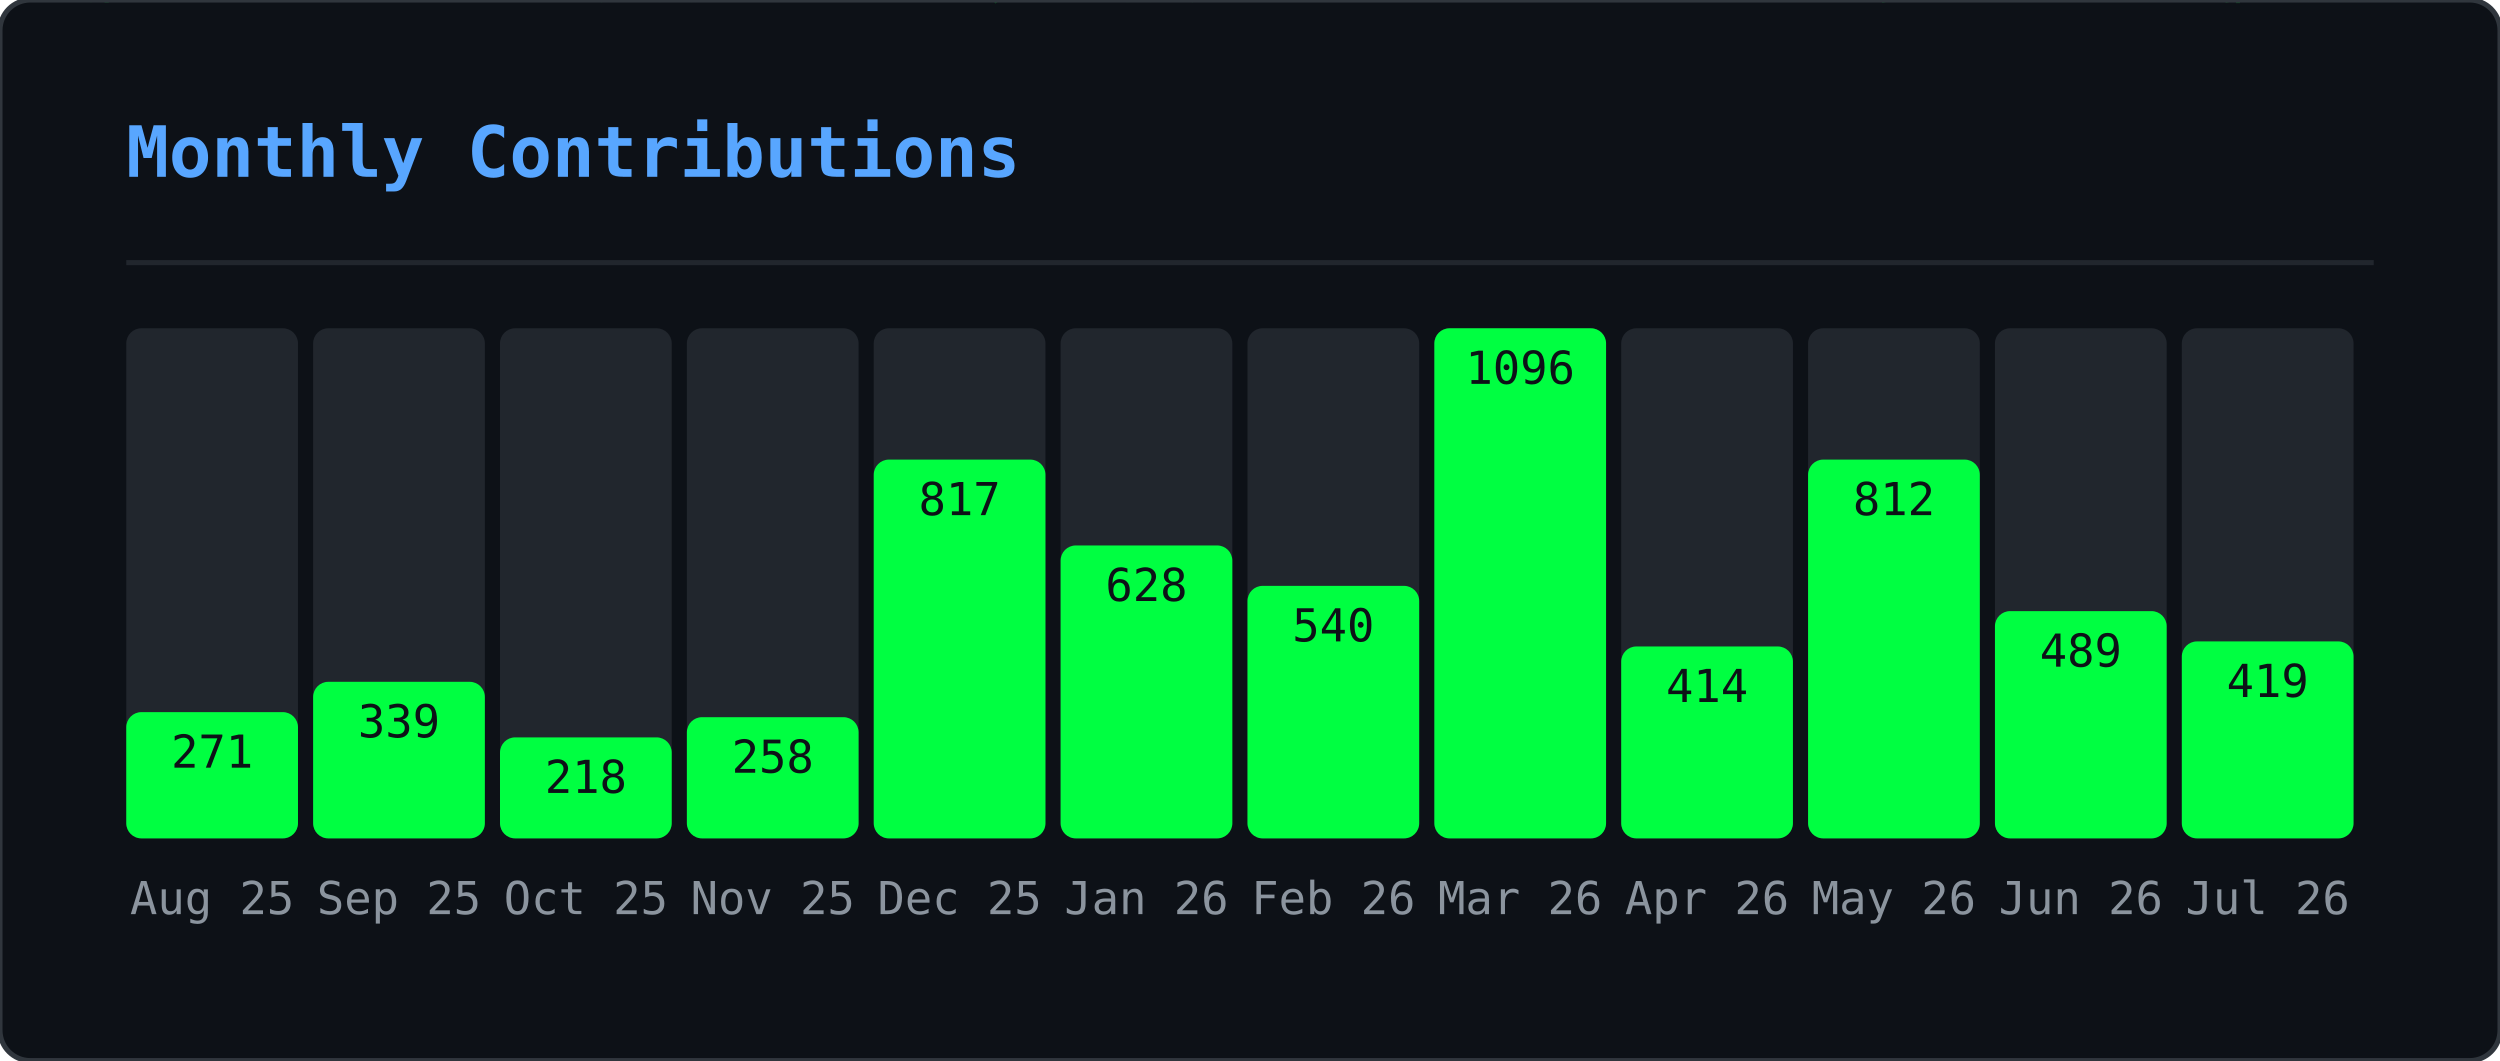
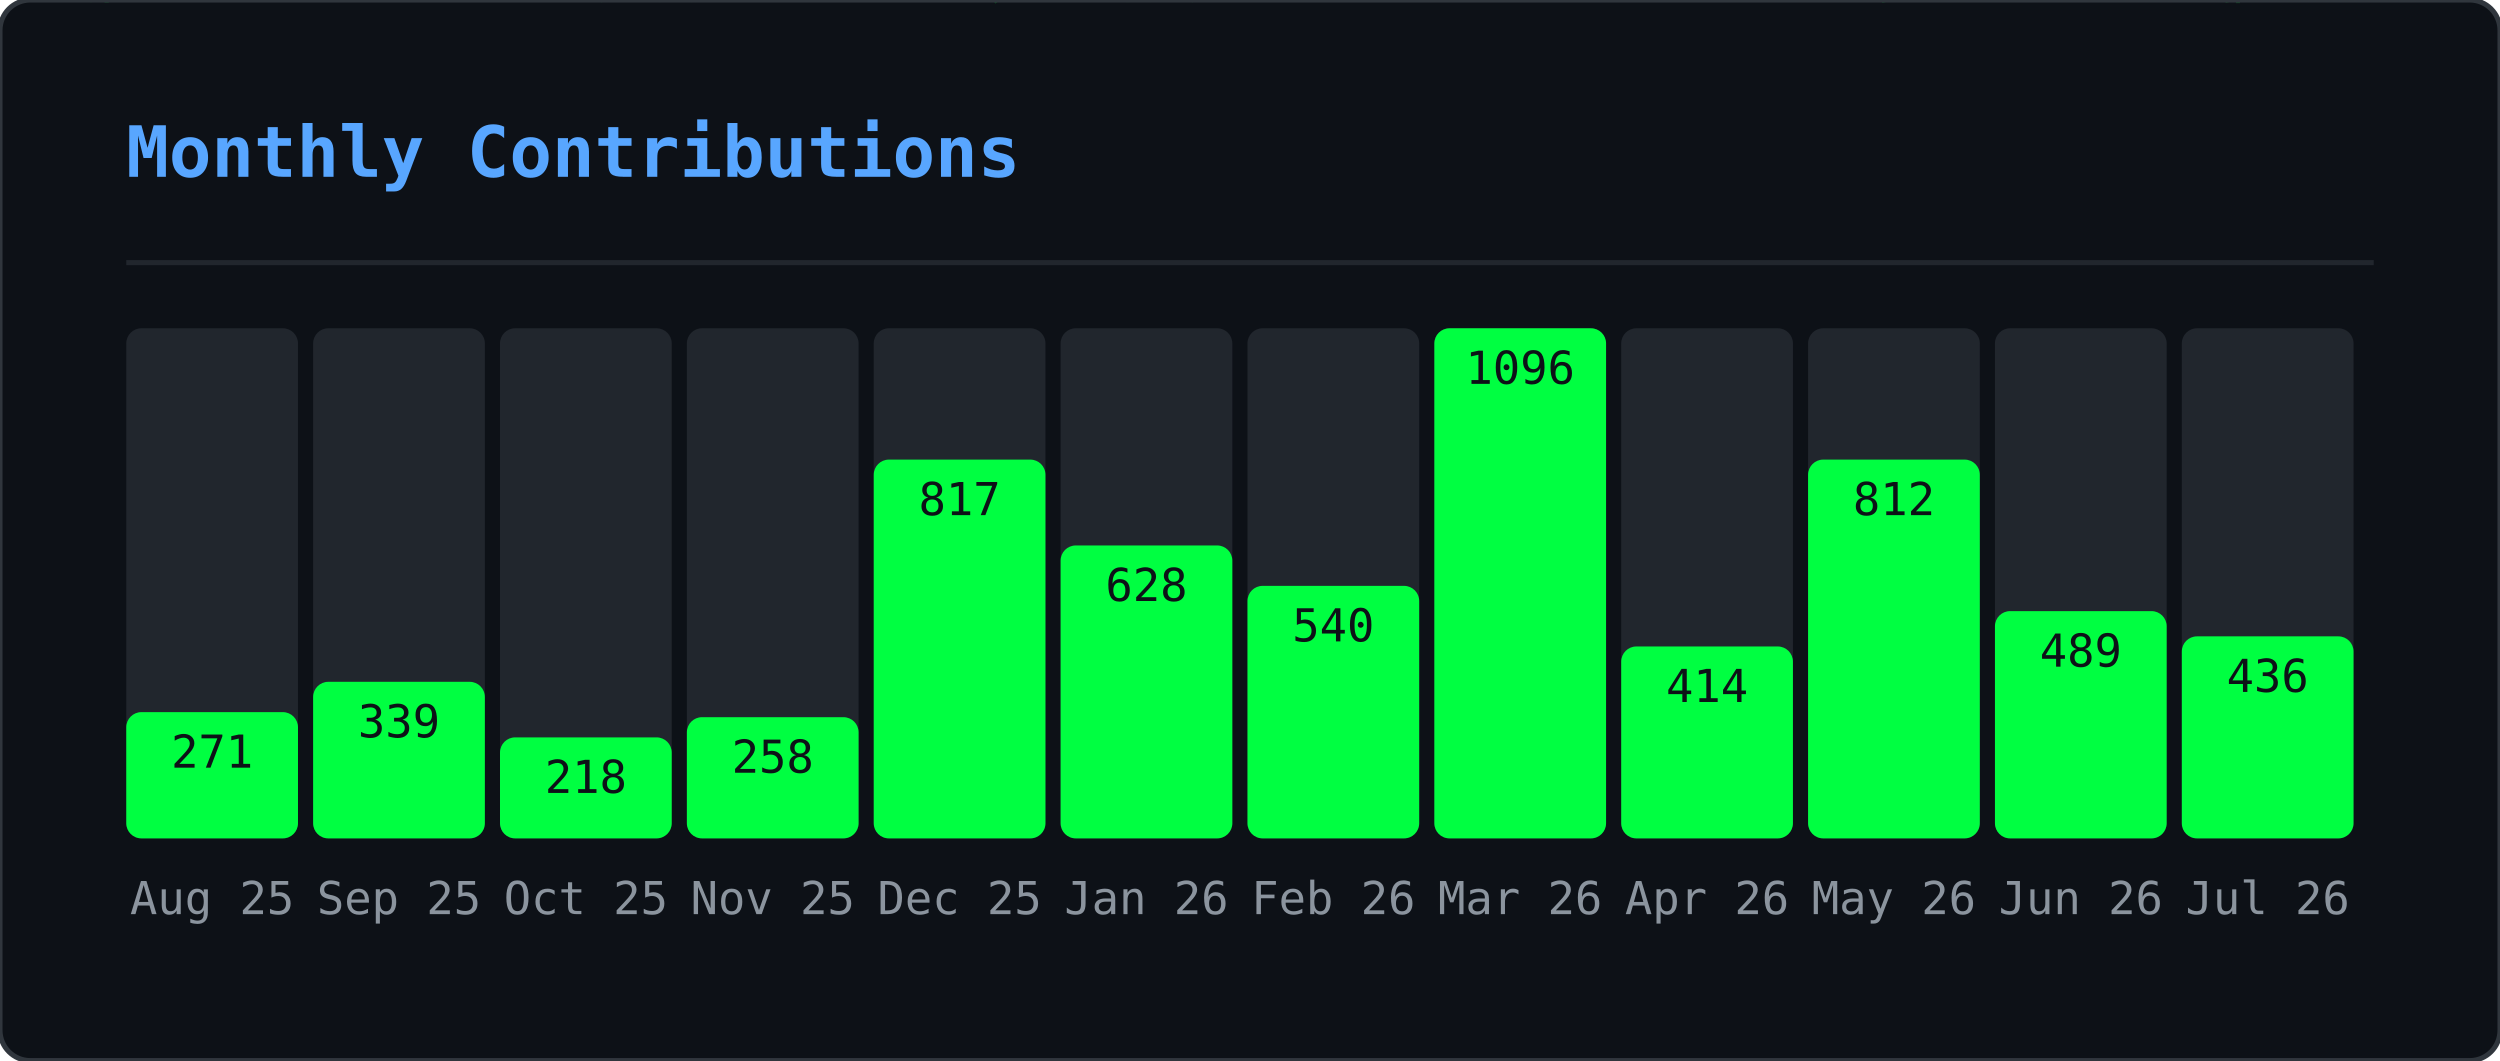
<svg xmlns="http://www.w3.org/2000/svg" width="495" height="210" viewBox="0 0 495 210">
  <defs>
    <clipPath id="gmo-clip">
      <rect width="495" height="210" rx="6" />
    </clipPath>
  </defs>
  <rect width="495" height="210" rx="6" fill="#0d1117" />
  <g clip-path="url(#gmo-clip)">
    <g opacity="0.22">
      <style>@keyframes gmo0{from{transform:translateY(-46px)}to{transform:translateY(224px)}}@keyframes gmo1{from{transform:translateY(-46px)}to{transform:translateY(224px)}}@keyframes gmo2{from{transform:translateY(-46px)}to{transform:translateY(224px)}}@keyframes gmo3{from{transform:translateY(-46px)}to{transform:translateY(224px)}}@keyframes gmo4{from{transform:translateY(-46px)}to{transform:translateY(224px)}}@keyframes gmo5{from{transform:translateY(-46px)}to{transform:translateY(224px)}}@keyframes gmo6{from{transform:translateY(-46px)}to{transform:translateY(224px)}}@keyframes gmo7{from{transform:translateY(-46px)}to{transform:translateY(224px)}}@keyframes gmo8{from{transform:translateY(-46px)}to{transform:translateY(224px)}}@keyframes gmo9{from{transform:translateY(-46px)}to{transform:translateY(224px)}}@keyframes gmo10{from{transform:translateY(-46px)}to{transform:translateY(224px)}}@keyframes gmo11{from{transform:translateY(-46px)}to{transform:translateY(224px)}}@keyframes gmo12{from{transform:translateY(-46px)}to{transform:translateY(224px)}}@keyframes gmo13{from{transform:translateY(-46px)}to{transform:translateY(224px)}}@keyframes gmo14{from{transform:translateY(-46px)}to{transform:translateY(224px)}}@keyframes gmo15{from{transform:translateY(-46px)}to{transform:translateY(224px)}}@keyframes gmo16{from{transform:translateY(-46px)}to{transform:translateY(224px)}}@keyframes gmo17{from{transform:translateY(-46px)}to{transform:translateY(224px)}}@keyframes gmo18{from{transform:translateY(-46px)}to{transform:translateY(224px)}}@keyframes gmo19{from{transform:translateY(-46px)}to{transform:translateY(224px)}}@keyframes gmo20{from{transform:translateY(-46px)}to{transform:translateY(224px)}}@keyframes gmo21{from{transform:translateY(-46px)}to{transform:translateY(224px)}}@keyframes gmo22{from{transform:translateY(-46px)}to{transform:translateY(224px)}}@keyframes gmo23{from{transform:translateY(-46px)}to{transform:translateY(224px)}}@keyframes gmo24{from{transform:translateY(-46px)}to{transform:translateY(224px)}}@keyframes gmo25{from{transform:translateY(-46px)}to{transform:translateY(224px)}}@keyframes gmo26{from{transform:translateY(-46px)}to{transform:translateY(224px)}}@keyframes gmo27{from{transform:translateY(-46px)}to{transform:translateY(224px)}}@keyframes gmo28{from{transform:translateY(-46px)}to{transform:translateY(224px)}}@keyframes gmo29{from{transform:translateY(-46px)}to{transform:translateY(224px)}}@keyframes gmo30{from{transform:translateY(-46px)}to{transform:translateY(224px)}}@keyframes gmo31{from{transform:translateY(-46px)}to{transform:translateY(224px)}}@keyframes gmo32{from{transform:translateY(-46px)}to{transform:translateY(224px)}}@keyframes gmo33{from{transform:translateY(-46px)}to{transform:translateY(224px)}}@keyframes gmo34{from{transform:translateY(-46px)}to{transform:translateY(224px)}}@keyframes gmo35{from{transform:translateY(-46px)}to{transform:translateY(224px)}}@keyframes gmo36{from{transform:translateY(-46px)}to{transform:translateY(224px)}}@keyframes gmo37{from{transform:translateY(-46px)}to{transform:translateY(224px)}}</style>
      <g style="animation:gmo0 3.17s linear infinite;animation-delay:-1.98s">
        <text x="347" y="0" font-family="monospace" font-size="12" fill="#00ff41">ｵ</text>
        <text x="347" y="-14" font-family="monospace" font-size="12" fill="#00ff41" opacity="0.75">ｹ</text>
        <text x="347" y="-28" font-family="monospace" font-size="12" fill="#00ff41" opacity="0.50">ﾙ</text>
        <text x="347" y="-42" font-family="monospace" font-size="12" fill="#00ff41" opacity="0.25">ﾝ</text>
      </g>
      <g style="animation:gmo1 2.45s linear infinite;animation-delay:-0.88s">
        <text x="370" y="0" font-family="monospace" font-size="12" fill="#00ff41">ｬ</text>
        <text x="370" y="-14" font-family="monospace" font-size="12" fill="#00ff41" opacity="0.75">ﾈ</text>
        <text x="370" y="-28" font-family="monospace" font-size="12" fill="#00ff41" opacity="0.50">ｪ</text>
        <text x="370" y="-42" font-family="monospace" font-size="12" fill="#00ff41" opacity="0.25">ﾒ</text>
      </g>
      <g style="animation:gmo2 1.54s linear infinite;animation-delay:-0.38s">
        <text x="143" y="0" font-family="monospace" font-size="12" fill="#00ff41">ｼ</text>
        <text x="143" y="-14" font-family="monospace" font-size="12" fill="#00ff41" opacity="0.75">ﾆ</text>
        <text x="143" y="-28" font-family="monospace" font-size="12" fill="#00ff41" opacity="0.50">ﾃ</text>
        <text x="143" y="-42" font-family="monospace" font-size="12" fill="#00ff41" opacity="0.25">ﾍ</text>
      </g>
      <g style="animation:gmo3 1.56s linear infinite;animation-delay:-0.33s">
        <text x="195" y="0" font-family="monospace" font-size="12" fill="#00ff41">ｯ</text>
        <text x="195" y="-14" font-family="monospace" font-size="12" fill="#00ff41" opacity="0.75">ﾃ</text>
        <text x="195" y="-28" font-family="monospace" font-size="12" fill="#00ff41" opacity="0.50">0</text>
        <text x="195" y="-42" font-family="monospace" font-size="12" fill="#00ff41" opacity="0.25">ﾐ</text>
      </g>
      <g style="animation:gmo4 2.69s linear infinite;animation-delay:-1.17s">
        <text x="23" y="0" font-family="monospace" font-size="12" fill="#00ff41">ｾ</text>
        <text x="23" y="-14" font-family="monospace" font-size="12" fill="#00ff41" opacity="0.75">3</text>
        <text x="23" y="-28" font-family="monospace" font-size="12" fill="#00ff41" opacity="0.50">ﾔ</text>
        <text x="23" y="-42" font-family="monospace" font-size="12" fill="#00ff41" opacity="0.25">ｭ</text>
      </g>
      <g style="animation:gmo5 1.52s linear infinite;animation-delay:-0.85s">
        <text x="277" y="0" font-family="monospace" font-size="12" fill="#00ff41">ｪ</text>
        <text x="277" y="-14" font-family="monospace" font-size="12" fill="#00ff41" opacity="0.75">ﾕ</text>
        <text x="277" y="-28" font-family="monospace" font-size="12" fill="#00ff41" opacity="0.50">5</text>
        <text x="277" y="-42" font-family="monospace" font-size="12" fill="#00ff41" opacity="0.25">ﾁ</text>
      </g>
      <g style="animation:gmo6 1.74s linear infinite;animation-delay:-1.14s">
        <text x="456" y="0" font-family="monospace" font-size="12" fill="#00ff41">0</text>
        <text x="456" y="-14" font-family="monospace" font-size="12" fill="#00ff41" opacity="0.75">ｬ</text>
        <text x="456" y="-28" font-family="monospace" font-size="12" fill="#00ff41" opacity="0.50">ﾗ</text>
        <text x="456" y="-42" font-family="monospace" font-size="12" fill="#00ff41" opacity="0.25">ｭ</text>
      </g>
      <g style="animation:gmo7 3.18s linear infinite;animation-delay:-3.10s">
        <text x="60" y="0" font-family="monospace" font-size="12" fill="#00ff41">9</text>
        <text x="60" y="-14" font-family="monospace" font-size="12" fill="#00ff41" opacity="0.75">ｿ</text>
        <text x="60" y="-28" font-family="monospace" font-size="12" fill="#00ff41" opacity="0.50">1</text>
        <text x="60" y="-42" font-family="monospace" font-size="12" fill="#00ff41" opacity="0.25">ﾔ</text>
      </g>
      <g style="animation:gmo8 2.71s linear infinite;animation-delay:-1.03s">
        <text x="250" y="0" font-family="monospace" font-size="12" fill="#00ff41">ﾆ</text>
        <text x="250" y="-14" font-family="monospace" font-size="12" fill="#00ff41" opacity="0.75">ｳ</text>
        <text x="250" y="-28" font-family="monospace" font-size="12" fill="#00ff41" opacity="0.50">ﾔ</text>
        <text x="250" y="-42" font-family="monospace" font-size="12" fill="#00ff41" opacity="0.25">ｶ</text>
      </g>
      <g style="animation:gmo9 2.04s linear infinite;animation-delay:-2.01s">
        <text x="69" y="0" font-family="monospace" font-size="12" fill="#00ff41">ﾑ</text>
        <text x="69" y="-14" font-family="monospace" font-size="12" fill="#00ff41" opacity="0.75">0</text>
        <text x="69" y="-28" font-family="monospace" font-size="12" fill="#00ff41" opacity="0.50">ﾜ</text>
        <text x="69" y="-42" font-family="monospace" font-size="12" fill="#00ff41" opacity="0.25">ｾ</text>
      </g>
      <g style="animation:gmo10 2.79s linear infinite;animation-delay:-1.46s">
        <text x="434" y="0" font-family="monospace" font-size="12" fill="#00ff41">ﾐ</text>
        <text x="434" y="-14" font-family="monospace" font-size="12" fill="#00ff41" opacity="0.75">ﾐ</text>
        <text x="434" y="-28" font-family="monospace" font-size="12" fill="#00ff41" opacity="0.50">ｨ</text>
        <text x="434" y="-42" font-family="monospace" font-size="12" fill="#00ff41" opacity="0.25">ｱ</text>
      </g>
      <g style="animation:gmo11 2.20s linear infinite;animation-delay:-1.15s">
        <text x="128" y="0" font-family="monospace" font-size="12" fill="#00ff41">ﾔ</text>
        <text x="128" y="-14" font-family="monospace" font-size="12" fill="#00ff41" opacity="0.75">ﾈ</text>
        <text x="128" y="-28" font-family="monospace" font-size="12" fill="#00ff41" opacity="0.50">ｺ</text>
        <text x="128" y="-42" font-family="monospace" font-size="12" fill="#00ff41" opacity="0.25">ﾏ</text>
      </g>
      <g style="animation:gmo12 1.68s linear infinite;animation-delay:-0.15s">
        <text x="16" y="0" font-family="monospace" font-size="12" fill="#00ff41">ｦ</text>
        <text x="16" y="-14" font-family="monospace" font-size="12" fill="#00ff41" opacity="0.75">ｹ</text>
        <text x="16" y="-28" font-family="monospace" font-size="12" fill="#00ff41" opacity="0.50">9</text>
        <text x="16" y="-42" font-family="monospace" font-size="12" fill="#00ff41" opacity="0.25">ﾂ</text>
      </g>
      <g style="animation:gmo13 2.59s linear infinite;animation-delay:-1.86s">
        <text x="211" y="0" font-family="monospace" font-size="12" fill="#00ff41">6</text>
        <text x="211" y="-14" font-family="monospace" font-size="12" fill="#00ff41" opacity="0.75">7</text>
        <text x="211" y="-28" font-family="monospace" font-size="12" fill="#00ff41" opacity="0.50">3</text>
        <text x="211" y="-42" font-family="monospace" font-size="12" fill="#00ff41" opacity="0.25">ｹ</text>
      </g>
      <g style="animation:gmo14 2.60s linear infinite;animation-delay:-0.65s">
        <text x="346" y="0" font-family="monospace" font-size="12" fill="#00ff41">ｶ</text>
        <text x="346" y="-14" font-family="monospace" font-size="12" fill="#00ff41" opacity="0.75">3</text>
        <text x="346" y="-28" font-family="monospace" font-size="12" fill="#00ff41" opacity="0.50">ｮ</text>
        <text x="346" y="-42" font-family="monospace" font-size="12" fill="#00ff41" opacity="0.25">ｼ</text>
      </g>
      <g style="animation:gmo15 2.37s linear infinite;animation-delay:-0.49s">
        <text x="70" y="0" font-family="monospace" font-size="12" fill="#00ff41">7</text>
        <text x="70" y="-14" font-family="monospace" font-size="12" fill="#00ff41" opacity="0.75">0</text>
        <text x="70" y="-28" font-family="monospace" font-size="12" fill="#00ff41" opacity="0.50">ﾊ</text>
        <text x="70" y="-42" font-family="monospace" font-size="12" fill="#00ff41" opacity="0.25">ﾔ</text>
      </g>
      <g style="animation:gmo16 1.89s linear infinite;animation-delay:-0.64s">
        <text x="421" y="0" font-family="monospace" font-size="12" fill="#00ff41">ﾁ</text>
        <text x="421" y="-14" font-family="monospace" font-size="12" fill="#00ff41" opacity="0.75">8</text>
        <text x="421" y="-28" font-family="monospace" font-size="12" fill="#00ff41" opacity="0.50">ﾓ</text>
        <text x="421" y="-42" font-family="monospace" font-size="12" fill="#00ff41" opacity="0.25">ﾘ</text>
      </g>
      <g style="animation:gmo17 1.82s linear infinite;animation-delay:-0.95s">
        <text x="117" y="0" font-family="monospace" font-size="12" fill="#00ff41">ﾗ</text>
        <text x="117" y="-14" font-family="monospace" font-size="12" fill="#00ff41" opacity="0.75">ｴ</text>
        <text x="117" y="-28" font-family="monospace" font-size="12" fill="#00ff41" opacity="0.50">ｯ</text>
        <text x="117" y="-42" font-family="monospace" font-size="12" fill="#00ff41" opacity="0.25">ﾍ</text>
      </g>
      <g style="animation:gmo18 2.63s linear infinite;animation-delay:-1.87s">
        <text x="274" y="0" font-family="monospace" font-size="12" fill="#00ff41">ﾚ</text>
        <text x="274" y="-14" font-family="monospace" font-size="12" fill="#00ff41" opacity="0.75">ﾐ</text>
        <text x="274" y="-28" font-family="monospace" font-size="12" fill="#00ff41" opacity="0.50">ｶ</text>
        <text x="274" y="-42" font-family="monospace" font-size="12" fill="#00ff41" opacity="0.25">0</text>
      </g>
      <g style="animation:gmo19 2.65s linear infinite;animation-delay:-1.13s">
        <text x="438" y="0" font-family="monospace" font-size="12" fill="#00ff41">ｬ</text>
        <text x="438" y="-14" font-family="monospace" font-size="12" fill="#00ff41" opacity="0.75">ﾇ</text>
        <text x="438" y="-28" font-family="monospace" font-size="12" fill="#00ff41" opacity="0.50">ｶ</text>
        <text x="438" y="-42" font-family="monospace" font-size="12" fill="#00ff41" opacity="0.25">ﾖ</text>
      </g>
      <g style="animation:gmo20 2.58s linear infinite;animation-delay:-0.10s">
        <text x="220" y="0" font-family="monospace" font-size="12" fill="#00ff41">ｲ</text>
        <text x="220" y="-14" font-family="monospace" font-size="12" fill="#00ff41" opacity="0.75">ﾜ</text>
        <text x="220" y="-28" font-family="monospace" font-size="12" fill="#00ff41" opacity="0.50">8</text>
        <text x="220" y="-42" font-family="monospace" font-size="12" fill="#00ff41" opacity="0.25">ﾜ</text>
      </g>
      <g style="animation:gmo21 3.19s linear infinite;animation-delay:-2.81s">
        <text x="157" y="0" font-family="monospace" font-size="12" fill="#00ff41">ﾎ</text>
        <text x="157" y="-14" font-family="monospace" font-size="12" fill="#00ff41" opacity="0.75">ﾎ</text>
        <text x="157" y="-28" font-family="monospace" font-size="12" fill="#00ff41" opacity="0.50">ﾝ</text>
        <text x="157" y="-42" font-family="monospace" font-size="12" fill="#00ff41" opacity="0.25">ﾐ</text>
      </g>
      <g style="animation:gmo22 2.13s linear infinite;animation-delay:-1.11s">
        <text x="243" y="0" font-family="monospace" font-size="12" fill="#00ff41">6</text>
        <text x="243" y="-14" font-family="monospace" font-size="12" fill="#00ff41" opacity="0.75">ｧ</text>
        <text x="243" y="-28" font-family="monospace" font-size="12" fill="#00ff41" opacity="0.50">ﾕ</text>
        <text x="243" y="-42" font-family="monospace" font-size="12" fill="#00ff41" opacity="0.25">ﾛ</text>
      </g>
      <g style="animation:gmo23 2.82s linear infinite;animation-delay:-2.46s">
        <text x="136" y="0" font-family="monospace" font-size="12" fill="#00ff41">ｱ</text>
        <text x="136" y="-14" font-family="monospace" font-size="12" fill="#00ff41" opacity="0.75">3</text>
        <text x="136" y="-28" font-family="monospace" font-size="12" fill="#00ff41" opacity="0.50">5</text>
        <text x="136" y="-42" font-family="monospace" font-size="12" fill="#00ff41" opacity="0.25">ﾄ</text>
      </g>
      <g style="animation:gmo24 2.59s linear infinite;animation-delay:-1.04s">
        <text x="259" y="0" font-family="monospace" font-size="12" fill="#00ff41">8</text>
        <text x="259" y="-14" font-family="monospace" font-size="12" fill="#00ff41" opacity="0.75">ﾀ</text>
        <text x="259" y="-28" font-family="monospace" font-size="12" fill="#00ff41" opacity="0.50">ｻ</text>
        <text x="259" y="-42" font-family="monospace" font-size="12" fill="#00ff41" opacity="0.25">ﾘ</text>
      </g>
      <g style="animation:gmo25 3.12s linear infinite;animation-delay:-0.27s">
        <text x="233" y="0" font-family="monospace" font-size="12" fill="#00ff41">ｷ</text>
        <text x="233" y="-14" font-family="monospace" font-size="12" fill="#00ff41" opacity="0.75">ﾍ</text>
        <text x="233" y="-28" font-family="monospace" font-size="12" fill="#00ff41" opacity="0.50">ﾁ</text>
        <text x="233" y="-42" font-family="monospace" font-size="12" fill="#00ff41" opacity="0.25">ｪ</text>
      </g>
      <g style="animation:gmo26 2.75s linear infinite;animation-delay:-0.30s">
        <text x="382" y="0" font-family="monospace" font-size="12" fill="#00ff41">ｭ</text>
        <text x="382" y="-14" font-family="monospace" font-size="12" fill="#00ff41" opacity="0.75">3</text>
        <text x="382" y="-28" font-family="monospace" font-size="12" fill="#00ff41" opacity="0.50">ﾗ</text>
        <text x="382" y="-42" font-family="monospace" font-size="12" fill="#00ff41" opacity="0.25">ﾂ</text>
      </g>
      <g style="animation:gmo27 2.43s linear infinite;animation-delay:-0.93s">
        <text x="135" y="0" font-family="monospace" font-size="12" fill="#00ff41">ﾌ</text>
        <text x="135" y="-14" font-family="monospace" font-size="12" fill="#00ff41" opacity="0.75">ﾀ</text>
        <text x="135" y="-28" font-family="monospace" font-size="12" fill="#00ff41" opacity="0.50">ｩ</text>
        <text x="135" y="-42" font-family="monospace" font-size="12" fill="#00ff41" opacity="0.25">ﾗ</text>
      </g>
      <g style="animation:gmo28 1.82s linear infinite;animation-delay:-1.45s">
        <text x="292" y="0" font-family="monospace" font-size="12" fill="#00ff41">ｴ</text>
        <text x="292" y="-14" font-family="monospace" font-size="12" fill="#00ff41" opacity="0.75">ﾏ</text>
        <text x="292" y="-28" font-family="monospace" font-size="12" fill="#00ff41" opacity="0.50">ｼ</text>
        <text x="292" y="-42" font-family="monospace" font-size="12" fill="#00ff41" opacity="0.25">ｱ</text>
      </g>
      <g style="animation:gmo29 2.70s linear infinite;animation-delay:-0.09s">
        <text x="226" y="0" font-family="monospace" font-size="12" fill="#00ff41">ｸ</text>
        <text x="226" y="-14" font-family="monospace" font-size="12" fill="#00ff41" opacity="0.75">ﾍ</text>
        <text x="226" y="-28" font-family="monospace" font-size="12" fill="#00ff41" opacity="0.50">ﾏ</text>
        <text x="226" y="-42" font-family="monospace" font-size="12" fill="#00ff41" opacity="0.25">ﾇ</text>
      </g>
      <g style="animation:gmo30 2.38s linear infinite;animation-delay:-0.91s">
        <text x="359" y="0" font-family="monospace" font-size="12" fill="#00ff41">ｽ</text>
        <text x="359" y="-14" font-family="monospace" font-size="12" fill="#00ff41" opacity="0.75">ｹ</text>
        <text x="359" y="-28" font-family="monospace" font-size="12" fill="#00ff41" opacity="0.50">ｳ</text>
        <text x="359" y="-42" font-family="monospace" font-size="12" fill="#00ff41" opacity="0.25">ｪ</text>
      </g>
      <g style="animation:gmo31 2.02s linear infinite;animation-delay:-1.07s">
        <text x="440" y="0" font-family="monospace" font-size="12" fill="#00ff41">ｨ</text>
        <text x="440" y="-14" font-family="monospace" font-size="12" fill="#00ff41" opacity="0.75">ｶ</text>
        <text x="440" y="-28" font-family="monospace" font-size="12" fill="#00ff41" opacity="0.50">ｲ</text>
        <text x="440" y="-42" font-family="monospace" font-size="12" fill="#00ff41" opacity="0.25">0</text>
      </g>
      <g style="animation:gmo32 2.12s linear infinite;animation-delay:-0.56s">
        <text x="300" y="0" font-family="monospace" font-size="12" fill="#00ff41">ﾂ</text>
        <text x="300" y="-14" font-family="monospace" font-size="12" fill="#00ff41" opacity="0.75">ｻ</text>
        <text x="300" y="-28" font-family="monospace" font-size="12" fill="#00ff41" opacity="0.50">ｭ</text>
        <text x="300" y="-42" font-family="monospace" font-size="12" fill="#00ff41" opacity="0.25">ｬ</text>
      </g>
      <g style="animation:gmo33 2.94s linear infinite;animation-delay:-0.60s">
        <text x="350" y="0" font-family="monospace" font-size="12" fill="#00ff41">1</text>
        <text x="350" y="-14" font-family="monospace" font-size="12" fill="#00ff41" opacity="0.75">ﾓ</text>
        <text x="350" y="-28" font-family="monospace" font-size="12" fill="#00ff41" opacity="0.50">8</text>
        <text x="350" y="-42" font-family="monospace" font-size="12" fill="#00ff41" opacity="0.25">4</text>
      </g>
      <g style="animation:gmo34 1.56s linear infinite;animation-delay:-0.30s">
        <text x="230" y="0" font-family="monospace" font-size="12" fill="#00ff41">1</text>
        <text x="230" y="-14" font-family="monospace" font-size="12" fill="#00ff41" opacity="0.75">ﾝ</text>
        <text x="230" y="-28" font-family="monospace" font-size="12" fill="#00ff41" opacity="0.50">ｭ</text>
        <text x="230" y="-42" font-family="monospace" font-size="12" fill="#00ff41" opacity="0.25">ﾘ</text>
      </g>
      <g style="animation:gmo35 1.82s linear infinite;animation-delay:-1.61s">
        <text x="24" y="0" font-family="monospace" font-size="12" fill="#00ff41">7</text>
        <text x="24" y="-14" font-family="monospace" font-size="12" fill="#00ff41" opacity="0.75">ｲ</text>
        <text x="24" y="-28" font-family="monospace" font-size="12" fill="#00ff41" opacity="0.50">ｱ</text>
        <text x="24" y="-42" font-family="monospace" font-size="12" fill="#00ff41" opacity="0.25">ｱ</text>
      </g>
      <g style="animation:gmo36 3.09s linear infinite;animation-delay:-2.58s">
        <text x="18" y="0" font-family="monospace" font-size="12" fill="#00ff41">ﾈ</text>
        <text x="18" y="-14" font-family="monospace" font-size="12" fill="#00ff41" opacity="0.75">ｿ</text>
        <text x="18" y="-28" font-family="monospace" font-size="12" fill="#00ff41" opacity="0.50">ｵ</text>
        <text x="18" y="-42" font-family="monospace" font-size="12" fill="#00ff41" opacity="0.25">ｴ</text>
      </g>
      <g style="animation:gmo37 2.82s linear infinite;animation-delay:-0.52s">
        <text x="457" y="0" font-family="monospace" font-size="12" fill="#00ff41">1</text>
        <text x="457" y="-14" font-family="monospace" font-size="12" fill="#00ff41" opacity="0.75">ｹ</text>
        <text x="457" y="-28" font-family="monospace" font-size="12" fill="#00ff41" opacity="0.50">ﾔ</text>
        <text x="457" y="-42" font-family="monospace" font-size="12" fill="#00ff41" opacity="0.25">ｴ</text>
      </g>
    </g>
  </g>
  <rect width="495" height="210" rx="6" fill="none" stroke="#30363d" stroke-width="1" />
  <text x="25" y="35" font-family="monospace" font-size="14" font-weight="600" fill="#58a6ff">Monthly Contributions</text>
  <line x1="25" y1="52" x2="470" y2="52" stroke="#21262d" stroke-width="1" />
  <rect x="25" y="65" width="34" height="101" rx="3" fill="#21262d" />
  <rect x="25" y="141" width="34" height="25" rx="3" fill="#00ff41" />
  <text x="42" y="181" text-anchor="middle" font-family="monospace" font-size="9" fill="#8b949e">Aug 25</text>
  <text x="42" y="152" text-anchor="middle" font-family="monospace" font-size="9" fill="#0d1117">271</text>
  <rect x="62" y="65" width="34" height="101" rx="3" fill="#21262d" />
  <rect x="62" y="135" width="34" height="31" rx="3" fill="#00ff41" />
  <text x="79" y="181" text-anchor="middle" font-family="monospace" font-size="9" fill="#8b949e">Sep 25</text>
  <text x="79" y="146" text-anchor="middle" font-family="monospace" font-size="9" fill="#0d1117">339</text>
  <rect x="99" y="65" width="34" height="101" rx="3" fill="#21262d" />
  <rect x="99" y="146" width="34" height="20" rx="3" fill="#00ff41" />
  <text x="116" y="181" text-anchor="middle" font-family="monospace" font-size="9" fill="#8b949e">Oct 25</text>
  <text x="116" y="157" text-anchor="middle" font-family="monospace" font-size="9" fill="#0d1117">218</text>
  <rect x="136" y="65" width="34" height="101" rx="3" fill="#21262d" />
  <rect x="136" y="142" width="34" height="24" rx="3" fill="#00ff41" />
  <text x="153" y="181" text-anchor="middle" font-family="monospace" font-size="9" fill="#8b949e">Nov 25</text>
  <text x="153" y="153" text-anchor="middle" font-family="monospace" font-size="9" fill="#0d1117">258</text>
  <rect x="173" y="65" width="34" height="101" rx="3" fill="#21262d" />
  <rect x="173" y="91" width="34" height="75" rx="3" fill="#00ff41" />
  <text x="190" y="181" text-anchor="middle" font-family="monospace" font-size="9" fill="#8b949e">Dec 25</text>
  <text x="190" y="102" text-anchor="middle" font-family="monospace" font-size="9" fill="#0d1117">817</text>
  <rect x="210" y="65" width="34" height="101" rx="3" fill="#21262d" />
  <rect x="210" y="108" width="34" height="58" rx="3" fill="#00ff41" />
  <text x="227" y="181" text-anchor="middle" font-family="monospace" font-size="9" fill="#8b949e">Jan 26</text>
  <text x="227" y="119" text-anchor="middle" font-family="monospace" font-size="9" fill="#0d1117">628</text>
  <rect x="247" y="65" width="34" height="101" rx="3" fill="#21262d" />
  <rect x="247" y="116" width="34" height="50" rx="3" fill="#00ff41" />
  <text x="264" y="181" text-anchor="middle" font-family="monospace" font-size="9" fill="#8b949e">Feb 26</text>
  <text x="264" y="127" text-anchor="middle" font-family="monospace" font-size="9" fill="#0d1117">540</text>
  <rect x="284" y="65" width="34" height="101" rx="3" fill="#21262d" />
  <rect x="284" y="65" width="34" height="101" rx="3" fill="#00ff41" />
  <text x="301" y="181" text-anchor="middle" font-family="monospace" font-size="9" fill="#8b949e">Mar 26</text>
  <text x="301" y="76" text-anchor="middle" font-family="monospace" font-size="9" fill="#0d1117">1096</text>
  <rect x="321" y="65" width="34" height="101" rx="3" fill="#21262d" />
  <rect x="321" y="128" width="34" height="38" rx="3" fill="#00ff41" />
  <text x="338" y="181" text-anchor="middle" font-family="monospace" font-size="9" fill="#8b949e">Apr 26</text>
  <text x="338" y="139" text-anchor="middle" font-family="monospace" font-size="9" fill="#0d1117">414</text>
  <rect x="358" y="65" width="34" height="101" rx="3" fill="#21262d" />
  <rect x="358" y="91" width="34" height="75" rx="3" fill="#00ff41" />
  <text x="375" y="181" text-anchor="middle" font-family="monospace" font-size="9" fill="#8b949e">May 26</text>
  <text x="375" y="102" text-anchor="middle" font-family="monospace" font-size="9" fill="#0d1117">812</text>
  <rect x="395" y="65" width="34" height="101" rx="3" fill="#21262d" />
  <rect x="395" y="121" width="34" height="45" rx="3" fill="#00ff41" />
  <text x="412" y="181" text-anchor="middle" font-family="monospace" font-size="9" fill="#8b949e">Jun 26</text>
  <text x="412" y="132" text-anchor="middle" font-family="monospace" font-size="9" fill="#0d1117">489</text>
  <rect x="432" y="65" width="34" height="101" rx="3" fill="#21262d" />
-   <rect x="432" y="127" width="34" height="39" rx="3" fill="#00ff41" />
+   <rect x="432" y="126" width="34" height="40" rx="3" fill="#00ff41" />
  <text x="449" y="181" text-anchor="middle" font-family="monospace" font-size="9" fill="#8b949e">Jul 26</text>
-   <text x="449" y="138" text-anchor="middle" font-family="monospace" font-size="9" fill="#0d1117">419</text>
+   <text x="449" y="137" text-anchor="middle" font-family="monospace" font-size="9" fill="#0d1117">436</text>
</svg>
